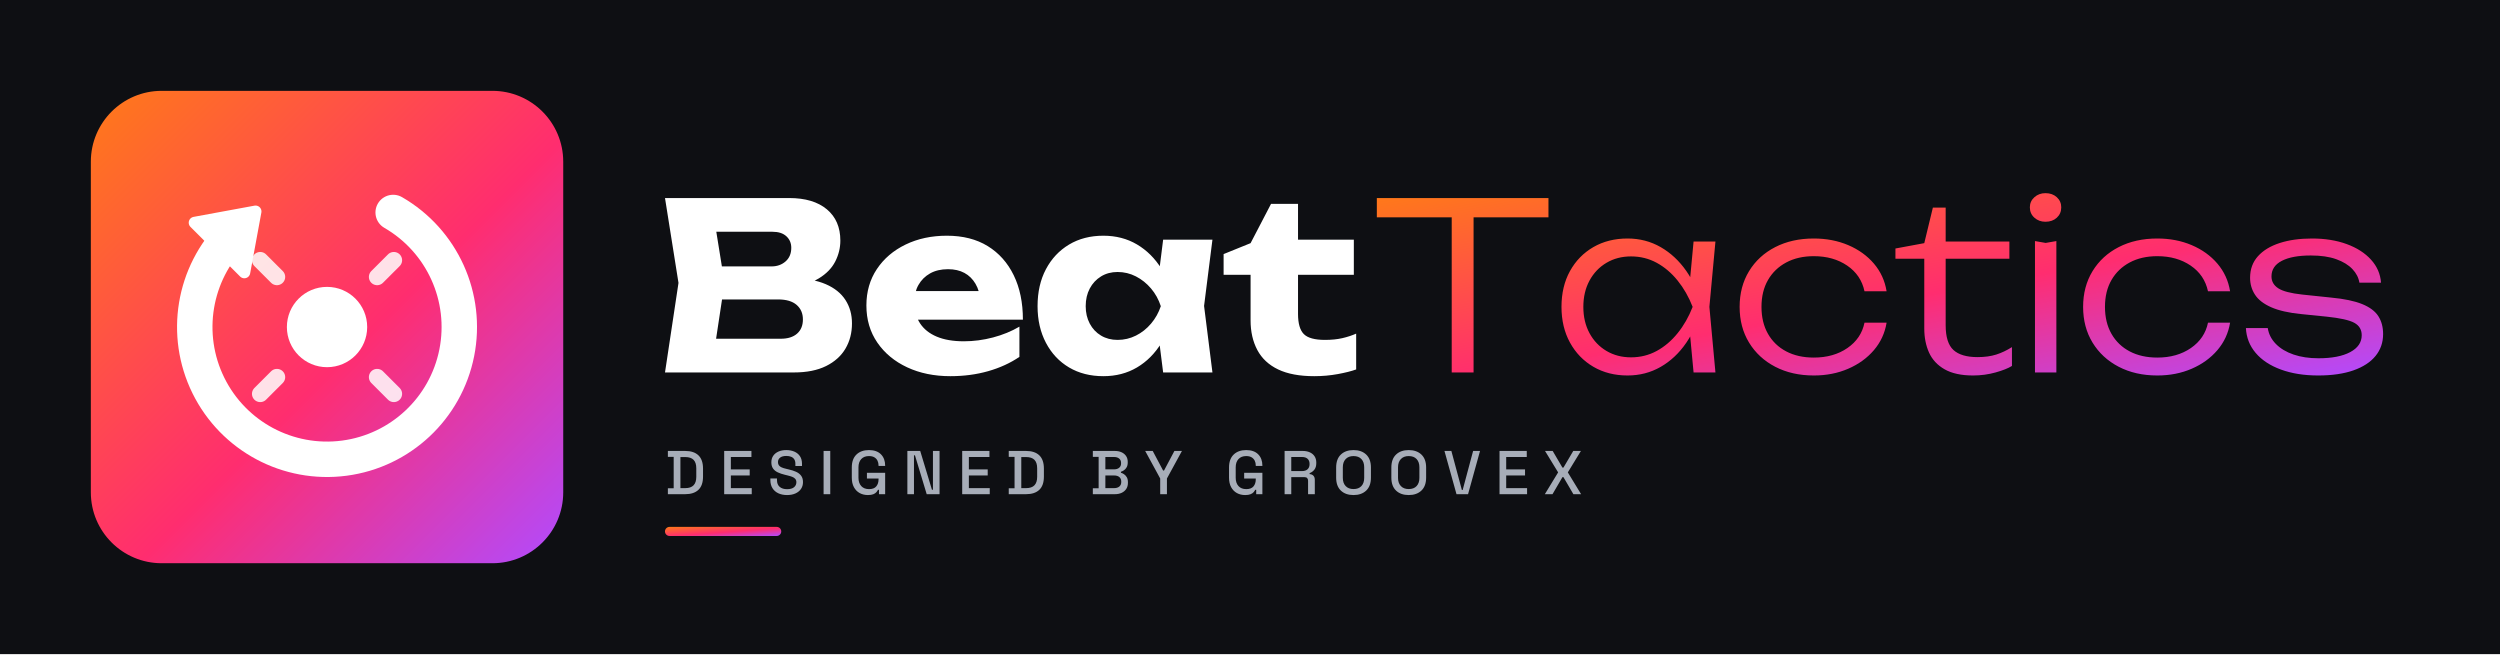
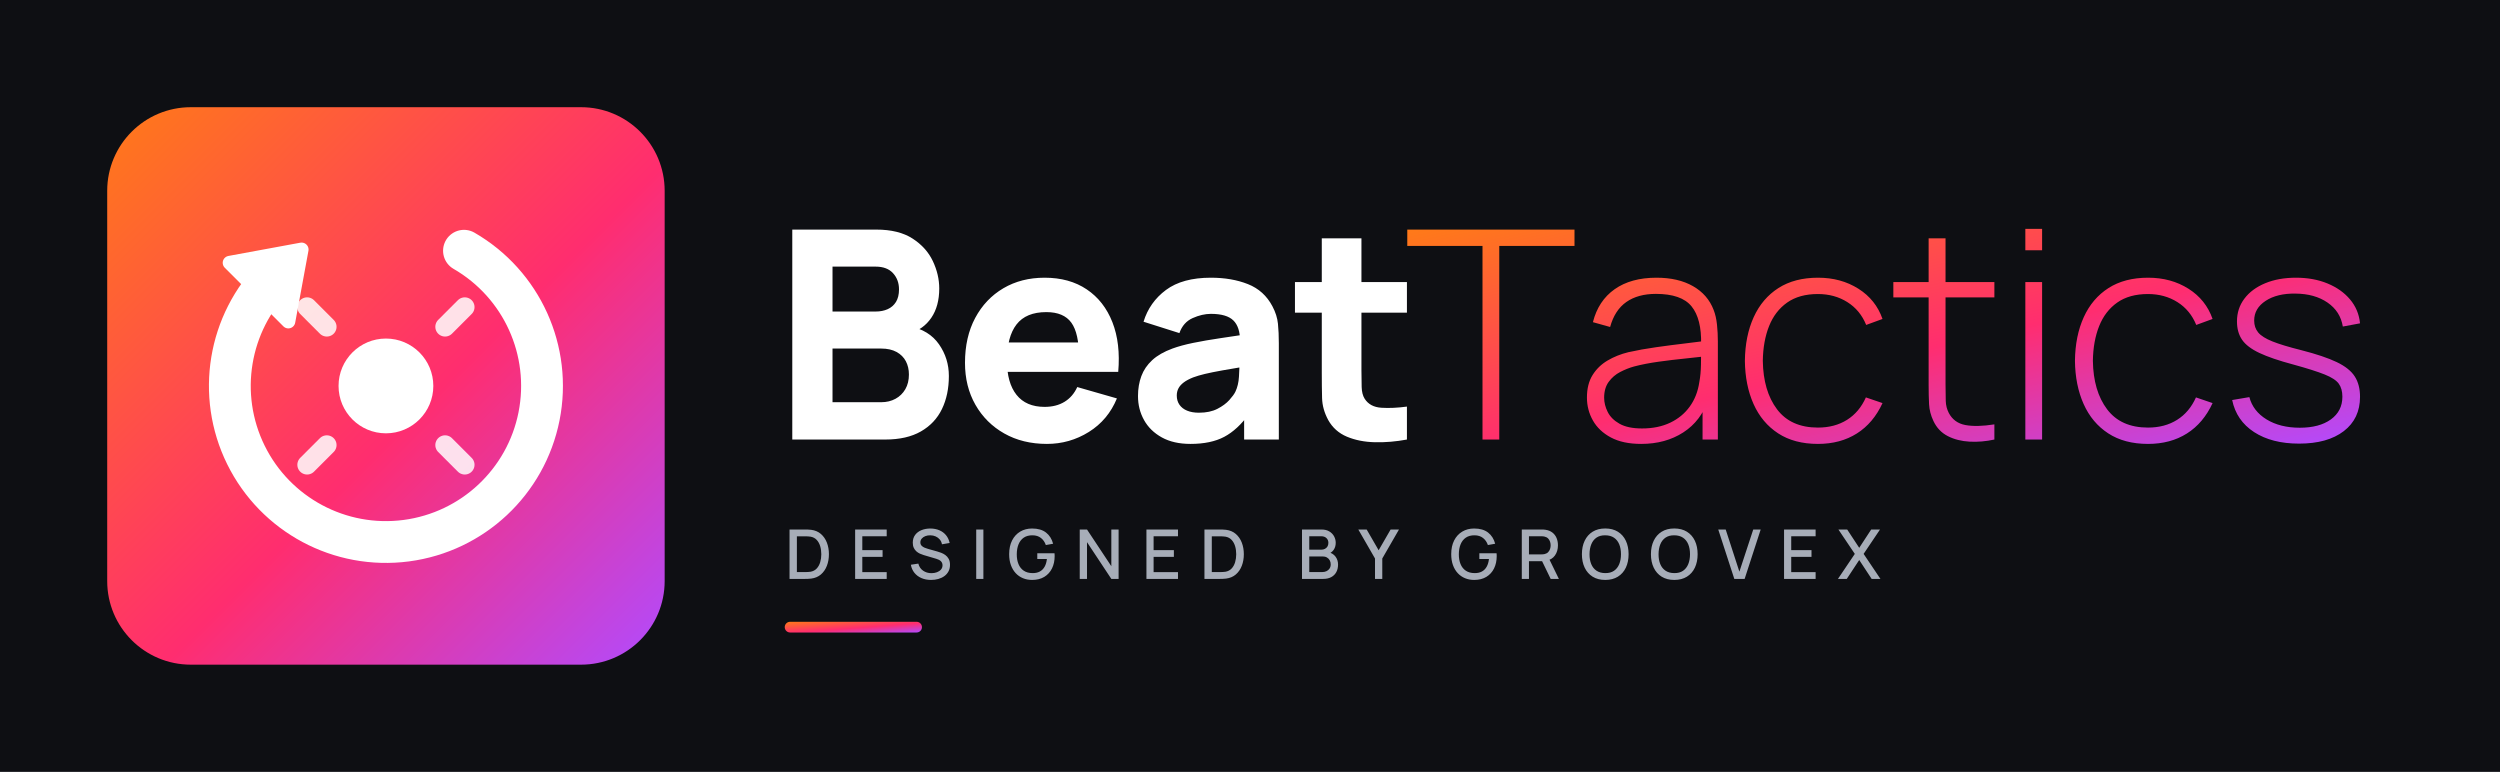
- <svg xmlns="http://www.w3.org/2000/svg" viewBox="0 0 1376 360" width="1376" height="360">
+ <svg xmlns="http://www.w3.org/2000/svg" viewBox="0 0 1166 360" width="1166" height="360">
  <defs>
    <linearGradient id="g" x1="0" y1="0" x2="1" y2="1">
      <stop offset="0" stop-color="#FF7A18" />
      <stop offset="0.55" stop-color="#FF2D6F" />
      <stop offset="1" stop-color="#B14BFF" />
    </linearGradient>
  </defs>
  <rect width="100%" height="100%" fill="#0E0F13" />
  <rect x="50" y="50" width="260" height="260" rx="39.0" fill="url(#g)" />
  <path d="M216.40,116.95 A72.8,72.8 0 1 1 128.52,128.52" fill="none" stroke="#FFFFFF" stroke-width="19.50" stroke-linecap="round" />
  <path d="M140.66,116.39 L107.12,122.57 L134.48,149.92 Z" fill="#FFFFFF" stroke="#FFFFFF" stroke-width="6.50" stroke-linejoin="round" />
  <circle cx="180" cy="180" r="22.10" fill="#FFFFFF" />
  <line x1="207.58" y1="207.58" x2="216.77" y2="216.77" stroke="#FFFFFF" stroke-width="9.10" stroke-linecap="round" opacity="0.85" />
  <line x1="152.42" y1="207.58" x2="143.23" y2="216.77" stroke="#FFFFFF" stroke-width="9.10" stroke-linecap="round" opacity="0.85" />
  <line x1="152.42" y1="152.42" x2="143.23" y2="143.23" stroke="#FFFFFF" stroke-width="9.10" stroke-linecap="round" opacity="0.85" />
  <line x1="207.58" y1="152.42" x2="216.77" y2="143.23" stroke="#FFFFFF" stroke-width="9.10" stroke-linecap="round" opacity="0.85" />
-   <path d="M433.984 158.024 436.16 153.032Q447.296 153.288 454.528 156.424Q461.76 159.56 465.344 165.128Q468.928 170.696 468.928 177.992Q468.928 185.8 465.344 191.88Q461.76 197.96 454.656 201.48Q447.552 205.0 436.928 205.0H366.016L373.44 155.72L366.016 109.0H434.368Q447.68 109.0 455.104 115.208Q462.528 121.416 462.528 132.424Q462.528 138.44 459.712 143.944Q456.896 149.448 450.688 153.224Q444.48 157.0 433.984 158.024ZM392.256 198.856 382.016 186.44H429.76Q435.52 186.44 438.72 183.624Q441.92 180.808 441.92 175.816Q441.92 170.824 438.464 167.816Q435.008 164.808 428.224 164.808H388.8V146.632H424.64Q429.248 146.632 432.384 143.88Q435.52 141.128 435.52 136.392Q435.52 132.552 432.832 130.056Q430.144 127.56 425.152 127.56H382.144L392.256 115.144L398.784 155.72ZM523.072 207.048Q509.76 207.048 499.328 202.184Q488.896 197.32 482.88 188.552Q476.864 179.784 476.864 168.136Q476.864 156.744 482.624 148.104Q488.384 139.464 498.432 134.6Q508.48 129.736 521.152 129.736Q534.336 129.736 543.616 135.432Q552.896 141.128 557.952 151.496Q563.008 161.864 563.008 175.944H497.984V160.2H548.288L539.712 165.704Q539.2 160.072 536.896 156.168Q534.592 152.264 530.816 150.216Q527.04 148.168 521.792 148.168Q516.032 148.168 511.936 150.472Q507.84 152.776 505.536 156.808Q503.232 160.84 503.232 166.216Q503.232 173.128 506.368 177.928Q509.504 182.728 515.584 185.288Q521.664 187.848 530.496 187.848Q538.56 187.848 546.56 185.736Q554.56 183.624 561.088 179.784V196.424Q553.536 201.544 543.872 204.296Q534.208 207.048 523.072 207.048ZM640.192 205.0 636.864 178.632 640.32 168.52 636.864 158.408 640.192 131.912H667.328L662.72 168.392L667.328 205.0ZM646.336 168.52Q644.544 180.04 639.232 188.744Q633.92 197.448 625.792 202.248Q617.664 207.048 607.296 207.048Q596.544 207.048 588.416 202.248Q580.288 197.448 575.68 188.68Q571.072 179.912 571.072 168.52Q571.072 156.872 575.68 148.168Q580.288 139.464 588.416 134.6Q596.544 129.736 607.296 129.736Q617.664 129.736 625.792 134.536Q633.92 139.336 639.296 147.976Q644.672 156.616 646.336 168.52ZM597.568 168.52Q597.568 173.896 599.808 178.12Q602.048 182.344 606.016 184.712Q609.984 187.08 615.104 187.08Q620.48 187.08 625.216 184.712Q629.952 182.344 633.536 178.12Q637.12 173.896 638.912 168.52Q637.12 163.016 633.536 158.792Q629.952 154.568 625.216 152.136Q620.48 149.704 615.104 149.704Q609.984 149.704 606.016 152.136Q602.048 154.568 599.808 158.792Q597.568 163.016 597.568 168.52ZM673.472 151.24V139.848L688.32 133.832L699.584 112.2H714.432V131.912H745.152V151.24H714.432V172.744Q714.432 180.68 717.632 183.88Q720.832 187.08 729.28 187.08Q734.656 187.08 738.816 186.12Q742.976 185.16 746.432 183.624V203.336Q742.592 204.744 736.32 205.896Q730.048 207.048 723.392 207.048Q711.232 207.048 703.488 203.336Q695.744 199.624 692.032 192.648Q688.32 185.672 688.32 176.328V151.24Z" fill="#FFFFFF" />
-   <path d="M799.024 114.76H811.056V205.0H799.024ZM757.808 109.0H852.272V119.624H757.808ZM932.144 205.0 929.584 177.736 932.784 168.904 929.584 160.2 932.144 132.936H944.176L940.848 168.904L944.176 205.0ZM936.752 168.904Q933.936 180.168 928.112 188.68Q922.288 197.192 914.032 201.928Q905.776 206.664 895.792 206.664Q885.168 206.664 876.976 201.864Q868.784 197.064 864.112 188.552Q859.44 180.04 859.44 168.904Q859.44 157.64 864.112 149.192Q868.784 140.744 876.976 136.008Q885.168 131.272 895.792 131.272Q905.776 131.272 914.032 136.008Q922.288 140.744 928.176 149.192Q934.064 157.64 936.752 168.904ZM871.472 168.904Q871.472 177.096 874.864 183.368Q878.256 189.64 884.208 193.16Q890.16 196.68 897.712 196.68Q905.392 196.68 911.856 193.16Q918.32 189.64 923.376 183.368Q928.432 177.096 931.632 168.904Q928.432 160.712 923.376 154.44Q918.32 148.168 911.856 144.648Q905.392 141.128 897.712 141.128Q890.16 141.128 884.208 144.648Q878.256 148.168 874.864 154.44Q871.472 160.712 871.472 168.904ZM1038.384 177.608Q1036.976 186.184 1031.408 192.712Q1025.84 199.24 1017.264 202.952Q1008.688 206.664 998.32 206.664Q986.288 206.664 977.072 201.864Q967.856 197.064 962.672 188.552Q957.488 180.04 957.488 168.904Q957.488 157.768 962.672 149.256Q967.856 140.744 977.072 136.008Q986.288 131.272 998.32 131.272Q1008.688 131.272 1017.264 134.92Q1025.84 138.568 1031.408 145.096Q1036.976 151.624 1038.384 160.328H1026.224Q1024.304 151.368 1016.688 146.184Q1009.072 141.0 998.32 141.0Q989.616 141.0 983.152 144.456Q976.688 147.912 973.104 154.12Q969.52 160.328 969.52 168.904Q969.52 177.48 973.104 183.752Q976.688 190.024 983.152 193.416Q989.616 196.808 998.32 196.808Q1009.2 196.808 1016.816 191.56Q1024.432 186.312 1026.224 177.608ZM1043.248 142.408V136.776L1059.12 133.832L1063.856 114.248H1070.896V132.936H1105.968V142.408H1070.896V179.016Q1070.896 188.744 1075.184 192.648Q1079.472 196.552 1088.432 196.552Q1094.32 196.552 1098.736 195.144Q1103.152 193.736 1107.376 191.048V201.416Q1104.304 203.336 1098.352 205.0Q1092.4 206.664 1086.0 206.664Q1076.272 206.664 1070.32 203.272Q1064.368 199.88 1061.744 194.056Q1059.12 188.232 1059.12 180.808V142.408ZM1120.048 132.68 1125.936 133.704 1131.824 132.68V205.0H1120.048ZM1125.808 122.056Q1122.224 122.056 1119.728 119.816Q1117.232 117.576 1117.232 114.12Q1117.232 110.792 1119.728 108.552Q1122.224 106.312 1125.808 106.312Q1129.648 106.312 1132.08 108.552Q1134.512 110.792 1134.512 114.12Q1134.512 117.576 1132.08 119.816Q1129.648 122.056 1125.808 122.056ZM1227.44 177.608Q1226.032 186.184 1220.464 192.712Q1214.896 199.24 1206.32 202.952Q1197.744 206.664 1187.376 206.664Q1175.344 206.664 1166.128 201.864Q1156.912 197.064 1151.728 188.552Q1146.544 180.04 1146.544 168.904Q1146.544 157.768 1151.728 149.256Q1156.912 140.744 1166.128 136.008Q1175.344 131.272 1187.376 131.272Q1197.744 131.272 1206.32 134.92Q1214.896 138.568 1220.464 145.096Q1226.032 151.624 1227.44 160.328H1215.28Q1213.36 151.368 1205.744 146.184Q1198.128 141.0 1187.376 141.0Q1178.672 141.0 1172.208 144.456Q1165.744 147.912 1162.16 154.12Q1158.576 160.328 1158.576 168.904Q1158.576 177.48 1162.16 183.752Q1165.744 190.024 1172.208 193.416Q1178.672 196.808 1187.376 196.808Q1198.256 196.808 1205.872 191.56Q1213.488 186.312 1215.28 177.608ZM1311.664 183.88Q1311.664 190.792 1307.504 195.912Q1303.344 201.032 1295.344 203.848Q1287.344 206.664 1275.952 206.664Q1264.304 206.664 1255.408 203.4Q1246.512 200.136 1241.52 194.248Q1236.528 188.36 1236.144 180.552H1248.176Q1248.944 185.544 1252.656 189.32Q1256.368 193.096 1262.384 195.144Q1268.4 197.192 1276.08 197.192Q1287.216 197.192 1293.552 193.8Q1299.888 190.408 1299.888 184.52Q1299.888 179.912 1295.792 177.672Q1291.696 175.432 1280.56 174.28L1266.608 172.872Q1256.24 171.848 1250.032 169.096Q1243.824 166.344 1241.136 162.184Q1238.448 158.024 1238.448 152.904Q1238.448 145.864 1242.736 141.064Q1247.024 136.264 1254.704 133.768Q1262.384 131.272 1272.496 131.272Q1283.248 131.272 1291.632 134.344Q1300.016 137.416 1305.008 142.92Q1310 148.424 1310.512 155.592H1298.608Q1297.968 151.496 1294.768 148.104Q1291.568 144.712 1285.872 142.664Q1280.176 140.616 1271.856 140.616Q1261.616 140.616 1255.92 143.56Q1250.224 146.504 1250.224 152.136Q1250.224 156.232 1253.936 158.664Q1257.648 161.096 1267.12 162.12L1282.992 163.784Q1293.872 164.808 1300.144 167.368Q1306.416 169.928 1309.04 174.024Q1311.664 178.12 1311.664 183.88Z" fill="url(#g)" />
-   <path d="M367.598 272.0V268.736H370.794V251.464H367.598V248.2H377.118Q381.878 248.2 384.411 250.614Q386.944 253.028 386.944 257.89V262.344Q386.944 267.206 384.411 269.603Q381.878 272.0 377.118 272.0ZM374.5 268.668H377.152Q380.246 268.668 381.742 267.104Q383.238 265.54 383.238 262.446V257.754Q383.238 254.626 381.742 253.096Q380.246 251.566 377.152 251.566H374.5ZM398.592 272.0V248.2H413.586V251.532H402.264V258.366H412.634V261.698H402.264V268.668H413.756V272.0ZM433.19 272.476Q430.504 272.476 428.43 271.524Q426.356 270.572 425.183 268.719Q424.01 266.866 424.01 264.214V263.364H427.648V264.214Q427.648 266.73 429.161 267.988Q430.674 269.246 433.19 269.246Q435.74 269.246 437.032 268.175Q438.324 267.104 438.324 265.404Q438.324 264.282 437.712 263.568Q437.1 262.854 435.978 262.429Q434.856 262.004 433.292 261.63L432.034 261.324Q429.756 260.78 428.073 259.981Q426.39 259.182 425.472 257.856Q424.554 256.53 424.554 254.456Q424.554 252.348 425.591 250.852Q426.628 249.356 428.464 248.54Q430.3 247.724 432.782 247.724Q435.264 247.724 437.219 248.574Q439.174 249.424 440.296 251.09Q441.418 252.756 441.418 255.272V256.496H437.78V255.272Q437.78 253.742 437.151 252.79Q436.522 251.838 435.4 251.396Q434.278 250.954 432.782 250.954Q430.606 250.954 429.399 251.855Q428.192 252.756 428.192 254.354Q428.192 255.442 428.719 256.139Q429.246 256.836 430.266 257.278Q431.286 257.72 432.816 258.06L434.074 258.366Q436.386 258.876 438.154 259.675Q439.922 260.474 440.942 261.834Q441.962 263.194 441.962 265.336Q441.962 267.478 440.891 269.076Q439.82 270.674 437.848 271.575Q435.876 272.476 433.19 272.476ZM453.304 272.0V248.2H456.976V272.0ZM477.702 272.476Q475.152 272.476 473.146 271.371Q471.14 270.266 469.984 268.124Q468.828 265.982 468.828 262.888V257.312Q468.828 252.654 471.378 250.189Q473.928 247.724 478.28 247.724Q482.564 247.724 484.876 250.053Q487.188 252.382 487.188 256.292V256.462H483.55V256.19Q483.55 254.728 482.972 253.555Q482.394 252.382 481.238 251.702Q480.082 251.022 478.28 251.022Q475.56 251.022 474.03 252.671Q472.5 254.32 472.5 257.244V262.956Q472.5 265.846 474.03 267.529Q475.56 269.212 478.314 269.212Q481.034 269.212 482.292 267.716Q483.55 266.22 483.55 263.84V263.398H477.158V260.236H487.188V272.0H483.788V269.586H483.244Q482.938 270.232 482.343 270.912Q481.748 271.592 480.643 272.034Q479.538 272.476 477.702 272.476ZM499.414 272.0V248.2H506.486L512.946 269.552H513.49V248.2H517.128V272.0H510.056L503.596 250.614H503.052V272.0ZM529.592 272.0V248.2H544.586V251.532H533.264V258.366H543.634V261.698H533.264V268.668H544.756V272.0ZM555.214 272.0V268.736H558.41V251.464H555.214V248.2H564.734Q569.494 248.2 572.027 250.614Q574.56 253.028 574.56 257.89V262.344Q574.56 267.206 572.027 269.603Q569.494 272.0 564.734 272.0ZM562.116 268.668H564.768Q567.862 268.668 569.358 267.104Q570.854 265.54 570.854 262.446V257.754Q570.854 254.626 569.358 253.096Q567.862 251.566 564.768 251.566H562.116ZM601.494 272.0V268.736H604.69V251.464H601.494V248.2H613.564Q615.706 248.2 617.304 248.931Q618.902 249.662 619.803 251.005Q620.704 252.348 620.704 254.184V254.524Q620.704 256.156 620.092 257.21Q619.48 258.264 618.613 258.842Q617.746 259.42 616.964 259.658V260.202Q617.746 260.406 618.647 261.001Q619.548 261.596 620.177 262.65Q620.806 263.704 620.806 265.404V265.744Q620.806 267.716 619.888 269.11Q618.97 270.504 617.355 271.252Q615.74 272.0 613.632 272.0ZM608.396 268.668H613.19Q615.026 268.668 616.08 267.784Q617.134 266.9 617.134 265.336V265.03Q617.134 263.466 616.097 262.582Q615.06 261.698 613.19 261.698H608.396ZM608.396 258.332H613.19Q614.924 258.332 615.978 257.465Q617.032 256.598 617.032 255.102V254.762Q617.032 253.266 615.995 252.399Q614.958 251.532 613.19 251.532H608.396ZM638.574 272.0V263.364L630.312 248.2H634.46L640.172 258.978H640.682L646.394 248.2H650.542L642.28 263.364V272.0ZM685.33 272.476Q682.78 272.476 680.774 271.371Q678.768 270.266 677.612 268.124Q676.456 265.982 676.456 262.888V257.312Q676.456 252.654 679.006 250.189Q681.556 247.724 685.908 247.724Q690.192 247.724 692.504 250.053Q694.816 252.382 694.816 256.292V256.462H691.178V256.19Q691.178 254.728 690.6 253.555Q690.022 252.382 688.866 251.702Q687.71 251.022 685.908 251.022Q683.188 251.022 681.658 252.671Q680.128 254.32 680.128 257.244V262.956Q680.128 265.846 681.658 267.529Q683.188 269.212 685.942 269.212Q688.662 269.212 689.92 267.716Q691.178 266.22 691.178 263.84V263.398H684.786V260.236H694.816V272.0H691.416V269.586H690.872Q690.566 270.232 689.971 270.912Q689.376 271.592 688.271 272.034Q687.166 272.476 685.33 272.476ZM707.042 272.0V248.2H717.038Q719.248 248.2 720.931 248.965Q722.614 249.73 723.549 251.158Q724.484 252.586 724.484 254.558V254.932Q724.484 257.176 723.413 258.519Q722.342 259.862 720.812 260.406V260.95Q722.104 261.018 722.886 261.817Q723.668 262.616 723.668 264.112V272.0H719.962V264.622Q719.962 263.704 719.486 263.16Q719.01 262.616 717.956 262.616H710.714V272.0ZM710.714 259.284H716.63Q718.602 259.284 719.69 258.281Q720.778 257.278 720.778 255.544V255.272Q720.778 253.538 719.707 252.535Q718.636 251.532 716.63 251.532H710.714ZM744.972 272.476Q740.586 272.476 738.002 270.011Q735.418 267.546 735.418 262.888V257.312Q735.418 252.654 738.002 250.189Q740.586 247.724 744.972 247.724Q749.358 247.724 751.959 250.189Q754.56 252.654 754.56 257.312V262.888Q754.56 267.546 751.959 270.011Q749.358 272.476 744.972 272.476ZM744.972 269.178Q747.794 269.178 749.324 267.529Q750.854 265.88 750.854 263.024V257.176Q750.854 254.32 749.324 252.671Q747.794 251.022 744.972 251.022Q742.218 251.022 740.654 252.671Q739.09 254.32 739.09 257.176V263.024Q739.09 265.88 740.654 267.529Q742.218 269.178 744.972 269.178ZM775.354 272.476Q770.968 272.476 768.384 270.011Q765.8 267.546 765.8 262.888V257.312Q765.8 252.654 768.384 250.189Q770.968 247.724 775.354 247.724Q779.74 247.724 782.341 250.189Q784.942 252.654 784.942 257.312V262.888Q784.942 267.546 782.341 270.011Q779.74 272.476 775.354 272.476ZM775.354 269.178Q778.176 269.178 779.706 267.529Q781.236 265.88 781.236 263.024V257.176Q781.236 254.32 779.706 252.671Q778.176 251.022 775.354 251.022Q772.6 251.022 771.036 252.671Q769.472 254.32 769.472 257.176V263.024Q769.472 265.88 771.036 267.529Q772.6 269.178 775.354 269.178ZM801.656 272.0 795.026 248.2H798.834L804.614 269.688H805.056L810.802 248.2H814.61L808.014 272.0ZM825.34 272.0V248.2H840.334V251.532H829.012V258.366H839.382V261.698H829.012V268.668H840.504V272.0ZM850.282 272.0 857.592 259.998 850.384 248.2H854.6L859.972 257.38H860.516L865.922 248.2H870.138L862.93 259.998L870.24 272.0H865.99L860.516 262.616H859.972L854.498 272.0Z" fill="#A7ADB8" />
+   <path d="M369.52 205.0V107.08H408.688Q419.16 107.08 425.62 111.262Q432.08 115.444 435.072 121.768Q438.064 128.092 438.064 134.552Q438.064 142.78 434.358 148.22Q430.652 153.66 424.192 155.496V152.096Q433.372 154.0 437.962 160.596Q442.552 167.192 442.552 175.352Q442.552 184.124 439.322 190.788Q436.092 197.452 429.496 201.226Q422.9 205.0 412.904 205.0ZM388.288 187.592H411.0Q414.74 187.592 417.664 185.994Q420.588 184.396 422.254 181.506Q423.92 178.616 423.92 174.672Q423.92 171.204 422.492 168.484Q421.064 165.764 418.174 164.166Q415.284 162.568 411.0 162.568H388.288ZM388.288 145.296H408.416Q411.544 145.296 413.992 144.208Q416.44 143.12 417.868 140.842Q419.296 138.564 419.296 134.96Q419.296 130.472 416.508 127.412Q413.72 124.352 408.416 124.352H388.288ZM488.288 207.04Q477.0 207.04 468.398 202.178Q459.796 197.316 454.934 188.782Q450.072 180.248 450.072 169.232Q450.072 157.196 454.832 148.288Q459.592 139.38 467.956 134.45Q476.32 129.52 487.2 129.52Q498.76 129.52 506.852 134.96Q514.944 140.4 518.82 150.26Q522.696 160.12 521.54 173.448H503.248V166.648Q503.248 155.428 499.678 150.498Q496.108 145.568 488.016 145.568Q478.564 145.568 474.11 151.314Q469.656 157.06 469.656 168.28Q469.656 178.548 474.11 184.158Q478.564 189.768 487.2 189.768Q492.64 189.768 496.516 187.388Q500.392 185.008 502.432 180.52L520.928 185.824Q516.78 195.888 507.838 201.464Q498.896 207.04 488.288 207.04ZM463.944 173.448V159.712H512.632V173.448ZM555.24 207.04Q547.352 207.04 541.878 204.014Q536.404 200.988 533.582 195.922Q530.76 190.856 530.76 184.736Q530.76 179.636 532.324 175.42Q533.888 171.204 537.39 167.974Q540.892 164.744 546.808 162.568Q550.888 161.072 556.532 159.916Q562.176 158.76 569.316 157.706Q576.456 156.652 585.024 155.36L578.36 159.032Q578.36 152.504 575.232 149.444Q572.104 146.384 564.76 146.384Q560.68 146.384 556.26 148.356Q551.84 150.328 550.072 155.36L533.344 150.056Q536.132 140.944 543.816 135.232Q551.5 129.52 564.76 129.52Q574.484 129.52 582.032 132.512Q589.58 135.504 593.456 142.848Q595.632 146.928 596.04 151.008Q596.448 155.088 596.448 160.12V205.0H580.264V189.904L582.576 193.032Q577.204 200.444 570.982 203.742Q564.76 207.04 555.24 207.04ZM559.184 192.488Q564.284 192.488 567.786 190.686Q571.288 188.884 573.362 186.572Q575.436 184.26 576.184 182.696Q577.612 179.704 577.85 175.726Q578.088 171.748 578.088 169.096L583.528 170.456Q575.3 171.816 570.2 172.734Q565.1 173.652 561.972 174.4Q558.844 175.148 556.464 176.032Q553.744 177.12 552.078 178.378Q550.412 179.636 549.63 181.132Q548.848 182.628 548.848 184.464Q548.848 186.98 550.106 188.782Q551.364 190.584 553.676 191.536Q555.988 192.488 559.184 192.488ZM656.192 205.0Q648.576 206.428 641.266 206.258Q633.956 206.088 628.21 203.674Q622.464 201.26 619.472 195.888Q616.752 190.856 616.616 185.654Q616.48 180.452 616.48 173.856V111.16H634.976V172.768Q634.976 177.052 635.078 180.486Q635.18 183.92 636.472 185.96Q638.92 189.836 644.292 190.176Q649.664 190.516 656.192 189.632ZM603.968 145.84V131.56H656.192V145.84Z" fill="#FFFFFF" />
+   <path d="M691.44 205.0V114.696H656.352V107.08H734.348V114.696H699.26V205.0ZM765.444 207.04Q756.944 207.04 751.334 204.048Q745.724 201.056 742.936 196.126Q740.148 191.196 740.148 185.416Q740.148 179.16 742.766 174.944Q745.384 170.728 749.77 168.144Q754.156 165.56 759.46 164.268Q765.512 162.908 772.516 161.922Q779.52 160.936 785.878 160.188Q792.236 159.44 796.248 158.896L793.392 160.596Q793.664 148.696 788.938 142.882Q784.212 137.068 772.312 137.068Q763.948 137.068 758.542 140.842Q753.136 144.616 750.96 152.504L742.936 150.26Q745.452 140.264 753.068 134.892Q760.684 129.52 772.584 129.52Q782.716 129.52 789.618 133.464Q796.52 137.408 799.24 144.548Q800.396 147.472 800.804 151.382Q801.212 155.292 801.212 159.236V205.0H794.072V185.688L796.724 186.368Q793.392 196.296 785.096 201.668Q776.8 207.04 765.444 207.04ZM765.852 199.832Q773.332 199.832 778.976 197.146Q784.62 194.46 788.122 189.598Q791.624 184.736 792.576 178.14Q793.256 174.468 793.324 170.184Q793.392 165.9 793.392 163.86L796.792 166.036Q792.372 166.58 786.218 167.192Q780.064 167.804 773.672 168.688Q767.28 169.572 762.112 170.932Q758.916 171.816 755.686 173.482Q752.456 175.148 750.314 178.072Q748.172 180.996 748.172 185.484Q748.172 188.816 749.838 192.148Q751.504 195.48 755.38 197.656Q759.256 199.832 765.852 199.832ZM847.88 207.04Q836.864 207.04 829.316 202.11Q821.768 197.18 817.858 188.442Q813.948 179.704 813.812 168.28Q813.948 156.652 817.926 147.914Q821.904 139.176 829.452 134.348Q837 129.52 847.948 129.52Q858.624 129.52 866.75 134.654Q874.876 139.788 878.004 148.764L870.388 151.552Q867.6 144.684 861.616 140.91Q855.632 137.136 847.88 137.136Q839.176 137.136 833.532 141.114Q827.888 145.092 825.1 152.096Q822.312 159.1 822.176 168.28Q822.38 182.356 828.806 190.89Q835.232 199.424 847.88 199.424Q855.7 199.424 861.446 195.82Q867.192 192.216 870.252 185.348L878.004 188.0Q873.72 197.316 866.036 202.178Q858.352 207.04 847.88 207.04ZM930.18 205.0Q924.332 206.292 918.62 205.986Q912.908 205.68 908.454 203.402Q904 201.124 901.756 196.364Q899.92 192.488 899.716 188.544Q899.512 184.6 899.512 179.5V111.16H907.4V179.364Q907.4 183.988 907.502 187.014Q907.604 190.04 908.896 192.556Q911.344 197.248 916.648 198.234Q921.952 199.22 930.18 197.928ZM883.056 138.7V131.56H930.18V138.7ZM944.616 116.736V106.74H952.436V116.736ZM944.616 205.0V131.56H952.436V205.0ZM1001.824 207.04Q990.808 207.04 983.26 202.11Q975.712 197.18 971.802 188.442Q967.892 179.704 967.756 168.28Q967.892 156.652 971.87 147.914Q975.848 139.176 983.396 134.348Q990.944 129.52 1001.892 129.52Q1012.568 129.52 1020.694 134.654Q1028.82 139.788 1031.948 148.764L1024.332 151.552Q1021.544 144.684 1015.56 140.91Q1009.576 137.136 1001.824 137.136Q993.12 137.136 987.476 141.114Q981.832 145.092 979.044 152.096Q976.256 159.1 976.12 168.28Q976.324 182.356 982.75 190.89Q989.176 199.424 1001.824 199.424Q1009.644 199.424 1015.39 195.82Q1021.136 192.216 1024.196 185.348L1031.948 188.0Q1027.664 197.316 1019.98 202.178Q1012.296 207.04 1001.824 207.04ZM1072.292 206.904Q1059.576 206.904 1051.314 201.532Q1043.052 196.16 1041.08 186.572L1049.104 185.212Q1050.804 191.74 1057.128 195.616Q1063.452 199.492 1072.632 199.492Q1081.744 199.492 1087.116 195.616Q1092.488 191.74 1092.488 185.008Q1092.488 181.336 1090.822 178.99Q1089.156 176.644 1084.26 174.672Q1079.364 172.7 1069.708 170.048Q1059.508 167.328 1053.762 164.608Q1048.016 161.888 1045.67 158.42Q1043.324 154.952 1043.324 149.92Q1043.324 143.868 1046.792 139.278Q1050.26 134.688 1056.482 132.104Q1062.704 129.52 1070.864 129.52Q1079.024 129.52 1085.552 132.206Q1092.08 134.892 1096.092 139.686Q1100.104 144.48 1100.716 150.804L1092.692 152.3Q1091.536 145.228 1085.552 141.114Q1079.568 137.0 1070.592 136.932Q1062.092 136.796 1056.72 140.298Q1051.348 143.8 1051.348 149.512Q1051.348 152.776 1053.218 155.054Q1055.088 157.332 1059.848 159.236Q1064.608 161.14 1073.312 163.316Q1083.92 166.036 1089.87 168.892Q1095.82 171.748 1098.268 175.59Q1100.716 179.432 1100.716 185.076Q1100.716 195.276 1093.134 201.09Q1085.552 206.904 1072.292 206.904Z" fill="url(#g)" />
+   <path d="M368.24 270.0V246.96H375.456Q375.776 246.96 376.648 246.976Q377.52 246.992 378.32 247.104Q381.024 247.44 382.872 249.04Q384.72 250.64 385.664 253.096Q386.608 255.552 386.608 258.48Q386.608 261.424 385.664 263.88Q384.72 266.336 382.872 267.928Q381.024 269.52 378.32 269.856Q377.52 269.968 376.648 269.984Q375.776 270.0 375.456 270.0ZM371.664 266.816H375.456Q376.0 266.816 376.752 266.784Q377.504 266.752 378.08 266.656Q379.84 266.32 380.936 265.128Q382.032 263.936 382.544 262.192Q383.056 260.448 383.056 258.48Q383.056 256.448 382.528 254.712Q382.0 252.976 380.904 251.8Q379.808 250.624 378.08 250.304Q377.504 250.192 376.744 250.168Q375.984 250.144 375.456 250.144H371.664ZM398.836 270.0V246.96H413.556V250.112H402.18V256.576H411.636V259.728H402.18V266.848H413.556V270.0ZM434.248 270.48Q431.768 270.48 429.776 269.624Q427.784 268.768 426.496 267.176Q425.208 265.584 424.824 263.392L428.312 262.864Q428.84 264.976 430.52 266.152Q432.2 267.328 434.44 267.328Q435.832 267.328 437.0 266.888Q438.168 266.448 438.88 265.624Q439.592 264.8 439.592 263.648Q439.592 263.024 439.376 262.544Q439.16 262.064 438.784 261.704Q438.408 261.344 437.872 261.08Q437.336 260.816 436.696 260.624L430.792 258.88Q429.928 258.624 429.032 258.216Q428.136 257.808 427.392 257.144Q426.648 256.48 426.184 255.496Q425.72 254.512 425.72 253.104Q425.72 250.976 426.816 249.496Q427.912 248.016 429.784 247.256Q431.656 246.496 433.976 246.496Q436.312 246.528 438.16 247.328Q440.008 248.128 441.232 249.624Q442.456 251.12 442.92 253.248L439.336 253.856Q439.096 252.56 438.312 251.624Q437.528 250.688 436.392 250.184Q435.256 249.68 433.928 249.664Q432.648 249.632 431.584 250.048Q430.52 250.464 429.888 251.216Q429.256 251.968 429.256 252.944Q429.256 253.904 429.816 254.496Q430.376 255.088 431.2 255.432Q432.024 255.776 432.84 256.0L437.096 257.2Q437.896 257.424 438.912 257.8Q439.928 258.176 440.88 258.848Q441.832 259.52 442.456 260.632Q443.08 261.744 443.08 263.424Q443.08 265.168 442.376 266.488Q441.672 267.808 440.448 268.696Q439.224 269.584 437.624 270.032Q436.024 270.48 434.248 270.48ZM455.308 270.0V246.96H458.652V270.0ZM481.376 270.48Q479.056 270.48 477.104 269.672Q475.152 268.864 473.712 267.312Q472.272 265.76 471.472 263.536Q470.672 261.312 470.672 258.48Q470.672 254.752 472.032 252.072Q473.392 249.392 475.808 247.944Q478.224 246.496 481.376 246.496Q485.44 246.496 487.864 248.384Q490.288 250.272 491.168 253.6L487.776 254.208Q487.072 252.144 485.504 250.912Q483.936 249.68 481.568 249.664Q479.12 249.648 477.496 250.752Q475.872 251.856 475.056 253.848Q474.24 255.84 474.224 258.48Q474.208 261.12 475.024 263.096Q475.84 265.072 477.48 266.176Q479.12 267.28 481.568 267.296Q483.536 267.328 484.952 266.568Q486.368 265.808 487.2 264.336Q488.032 262.864 488.272 260.72H483.792V258.032H491.824Q491.856 258.32 491.872 258.792Q491.888 259.264 491.888 259.392Q491.888 262.592 490.656 265.104Q489.424 267.616 487.072 269.048Q484.72 270.48 481.376 270.48ZM503.588 270.0V246.96H506.98L518.324 264.08V246.96H521.716V270.0H518.324L506.98 252.864V270.0ZM534.696 270.0V246.96H549.416V250.112H538.04V256.576H547.496V259.728H538.04V266.848H549.416V270.0ZM561.756 270.0V246.96H568.972Q569.292 246.96 570.164 246.976Q571.036 246.992 571.836 247.104Q574.54 247.44 576.388 249.04Q578.236 250.64 579.18 253.096Q580.124 255.552 580.124 258.48Q580.124 261.424 579.18 263.88Q578.236 266.336 576.388 267.928Q574.54 269.52 571.836 269.856Q571.036 269.968 570.164 269.984Q569.292 270.0 568.972 270.0ZM565.18 266.816H568.972Q569.516 266.816 570.268 266.784Q571.02 266.752 571.596 266.656Q573.356 266.32 574.452 265.128Q575.548 263.936 576.06 262.192Q576.572 260.448 576.572 258.48Q576.572 256.448 576.044 254.712Q575.516 252.976 574.42 251.8Q573.324 250.624 571.596 250.304Q571.02 250.192 570.26 250.168Q569.5 250.144 568.972 250.144H565.18ZM607.252 270.0V246.96H616.308Q618.5 246.96 619.988 247.856Q621.476 248.752 622.228 250.168Q622.98 251.584 622.98 253.152Q622.98 255.056 622.044 256.416Q621.108 257.776 619.524 258.272L619.492 257.488Q621.7 258.032 622.884 259.608Q624.068 261.184 624.068 263.28Q624.068 265.312 623.26 266.816Q622.452 268.32 620.908 269.16Q619.364 270.0 617.172 270.0ZM610.644 266.816H616.66Q617.796 266.816 618.7 266.384Q619.604 265.952 620.124 265.144Q620.644 264.336 620.644 263.216Q620.644 262.176 620.188 261.336Q619.732 260.496 618.876 260.008Q618.02 259.52 616.868 259.52H610.644ZM610.644 256.368H616.26Q617.188 256.368 617.932 255.992Q618.676 255.616 619.116 254.904Q619.556 254.192 619.556 253.184Q619.556 251.84 618.66 250.976Q617.764 250.112 616.26 250.112H610.644ZM641.304 270.0V260.48L633.512 246.96H637.416L643.0 256.64L648.584 246.96H652.488L644.696 260.48V270.0ZM687.552 270.48Q685.232 270.48 683.28 269.672Q681.328 268.864 679.888 267.312Q678.448 265.76 677.648 263.536Q676.848 261.312 676.848 258.48Q676.848 254.752 678.208 252.072Q679.568 249.392 681.984 247.944Q684.4 246.496 687.552 246.496Q691.616 246.496 694.04 248.384Q696.464 250.272 697.344 253.6L693.952 254.208Q693.248 252.144 691.68 250.912Q690.112 249.68 687.744 249.664Q685.296 249.648 683.672 250.752Q682.048 251.856 681.232 253.848Q680.416 255.84 680.4 258.48Q680.384 261.12 681.2 263.096Q682.016 265.072 683.656 266.176Q685.296 267.28 687.744 267.296Q689.712 267.328 691.128 266.568Q692.544 265.808 693.376 264.336Q694.208 262.864 694.448 260.72H689.968V258.032H698Q698.032 258.32 698.048 258.792Q698.064 259.264 698.064 259.392Q698.064 262.592 696.832 265.104Q695.6 267.616 693.248 269.048Q690.896 270.48 687.552 270.48ZM709.764 270.0V246.96H719.076Q719.412 246.96 719.908 246.984Q720.404 247.008 720.852 247.088Q722.772 247.392 724.06 248.4Q725.348 249.408 725.988 250.944Q726.628 252.48 726.628 254.336Q726.628 257.088 725.22 259.08Q723.812 261.072 720.996 261.568L719.636 261.728H713.108V270.0ZM723.236 270.0 718.692 260.624 722.068 259.76 727.06 270.0ZM713.108 258.56H718.948Q719.268 258.56 719.66 258.528Q720.052 258.496 720.404 258.416Q721.428 258.176 722.052 257.528Q722.676 256.88 722.948 256.032Q723.22 255.184 723.22 254.336Q723.22 253.488 722.948 252.648Q722.676 251.808 722.052 251.16Q721.428 250.512 720.404 250.272Q720.052 250.176 719.66 250.144Q719.268 250.112 718.948 250.112H713.108ZM748.696 270.48Q745.24 270.48 742.808 268.968Q740.376 267.456 739.088 264.752Q737.8 262.048 737.8 258.48Q737.8 254.912 739.088 252.208Q740.376 249.504 742.808 247.992Q745.24 246.48 748.696 246.48Q752.136 246.48 754.576 247.992Q757.016 249.504 758.296 252.208Q759.576 254.912 759.576 258.48Q759.576 262.048 758.296 264.752Q757.016 267.456 754.576 268.968Q752.136 270.48 748.696 270.48ZM748.696 267.296Q751.144 267.328 752.768 266.216Q754.392 265.104 755.208 263.112Q756.024 261.12 756.024 258.48Q756.024 255.84 755.208 253.864Q754.392 251.888 752.768 250.784Q751.144 249.68 748.696 249.664Q746.248 249.632 744.624 250.736Q743 251.84 742.184 253.84Q741.368 255.84 741.352 258.48Q741.336 261.12 742.152 263.096Q742.968 265.072 744.608 266.176Q746.248 267.28 748.696 267.296ZM780.892 270.48Q777.436 270.48 775.004 268.968Q772.572 267.456 771.284 264.752Q769.996 262.048 769.996 258.48Q769.996 254.912 771.284 252.208Q772.572 249.504 775.004 247.992Q777.436 246.48 780.892 246.48Q784.332 246.48 786.772 247.992Q789.212 249.504 790.492 252.208Q791.772 254.912 791.772 258.48Q791.772 262.048 790.492 264.752Q789.212 267.456 786.772 268.968Q784.332 270.48 780.892 270.48ZM780.892 267.296Q783.34 267.328 784.964 266.216Q786.588 265.104 787.404 263.112Q788.22 261.12 788.22 258.48Q788.22 255.84 787.404 253.864Q786.588 251.888 784.964 250.784Q783.34 249.68 780.892 249.664Q778.444 249.632 776.82 250.736Q775.196 251.84 774.38 253.84Q773.564 255.84 773.548 258.48Q773.532 261.12 774.348 263.096Q775.164 265.072 776.804 266.176Q778.444 267.28 780.892 267.296ZM808.88 270.0 801.392 246.96H804.864L811.248 266.624L817.712 246.96H821.184L813.696 270.0ZM832.084 270.0V246.96H846.804V250.112H835.428V256.576H844.884V259.728H835.428V266.848H846.804V270.0ZM857.224 270.0 865.08 258.336 857.432 246.96H861.528L867.144 255.504L872.728 246.96H876.84L869.192 258.336L877.032 270.0H872.936L867.144 261.184L861.336 270.0Z" fill="#A7ADB8" />
  <rect x="366" y="290" width="64" height="5" rx="2.5" fill="url(#g)" />
</svg>
